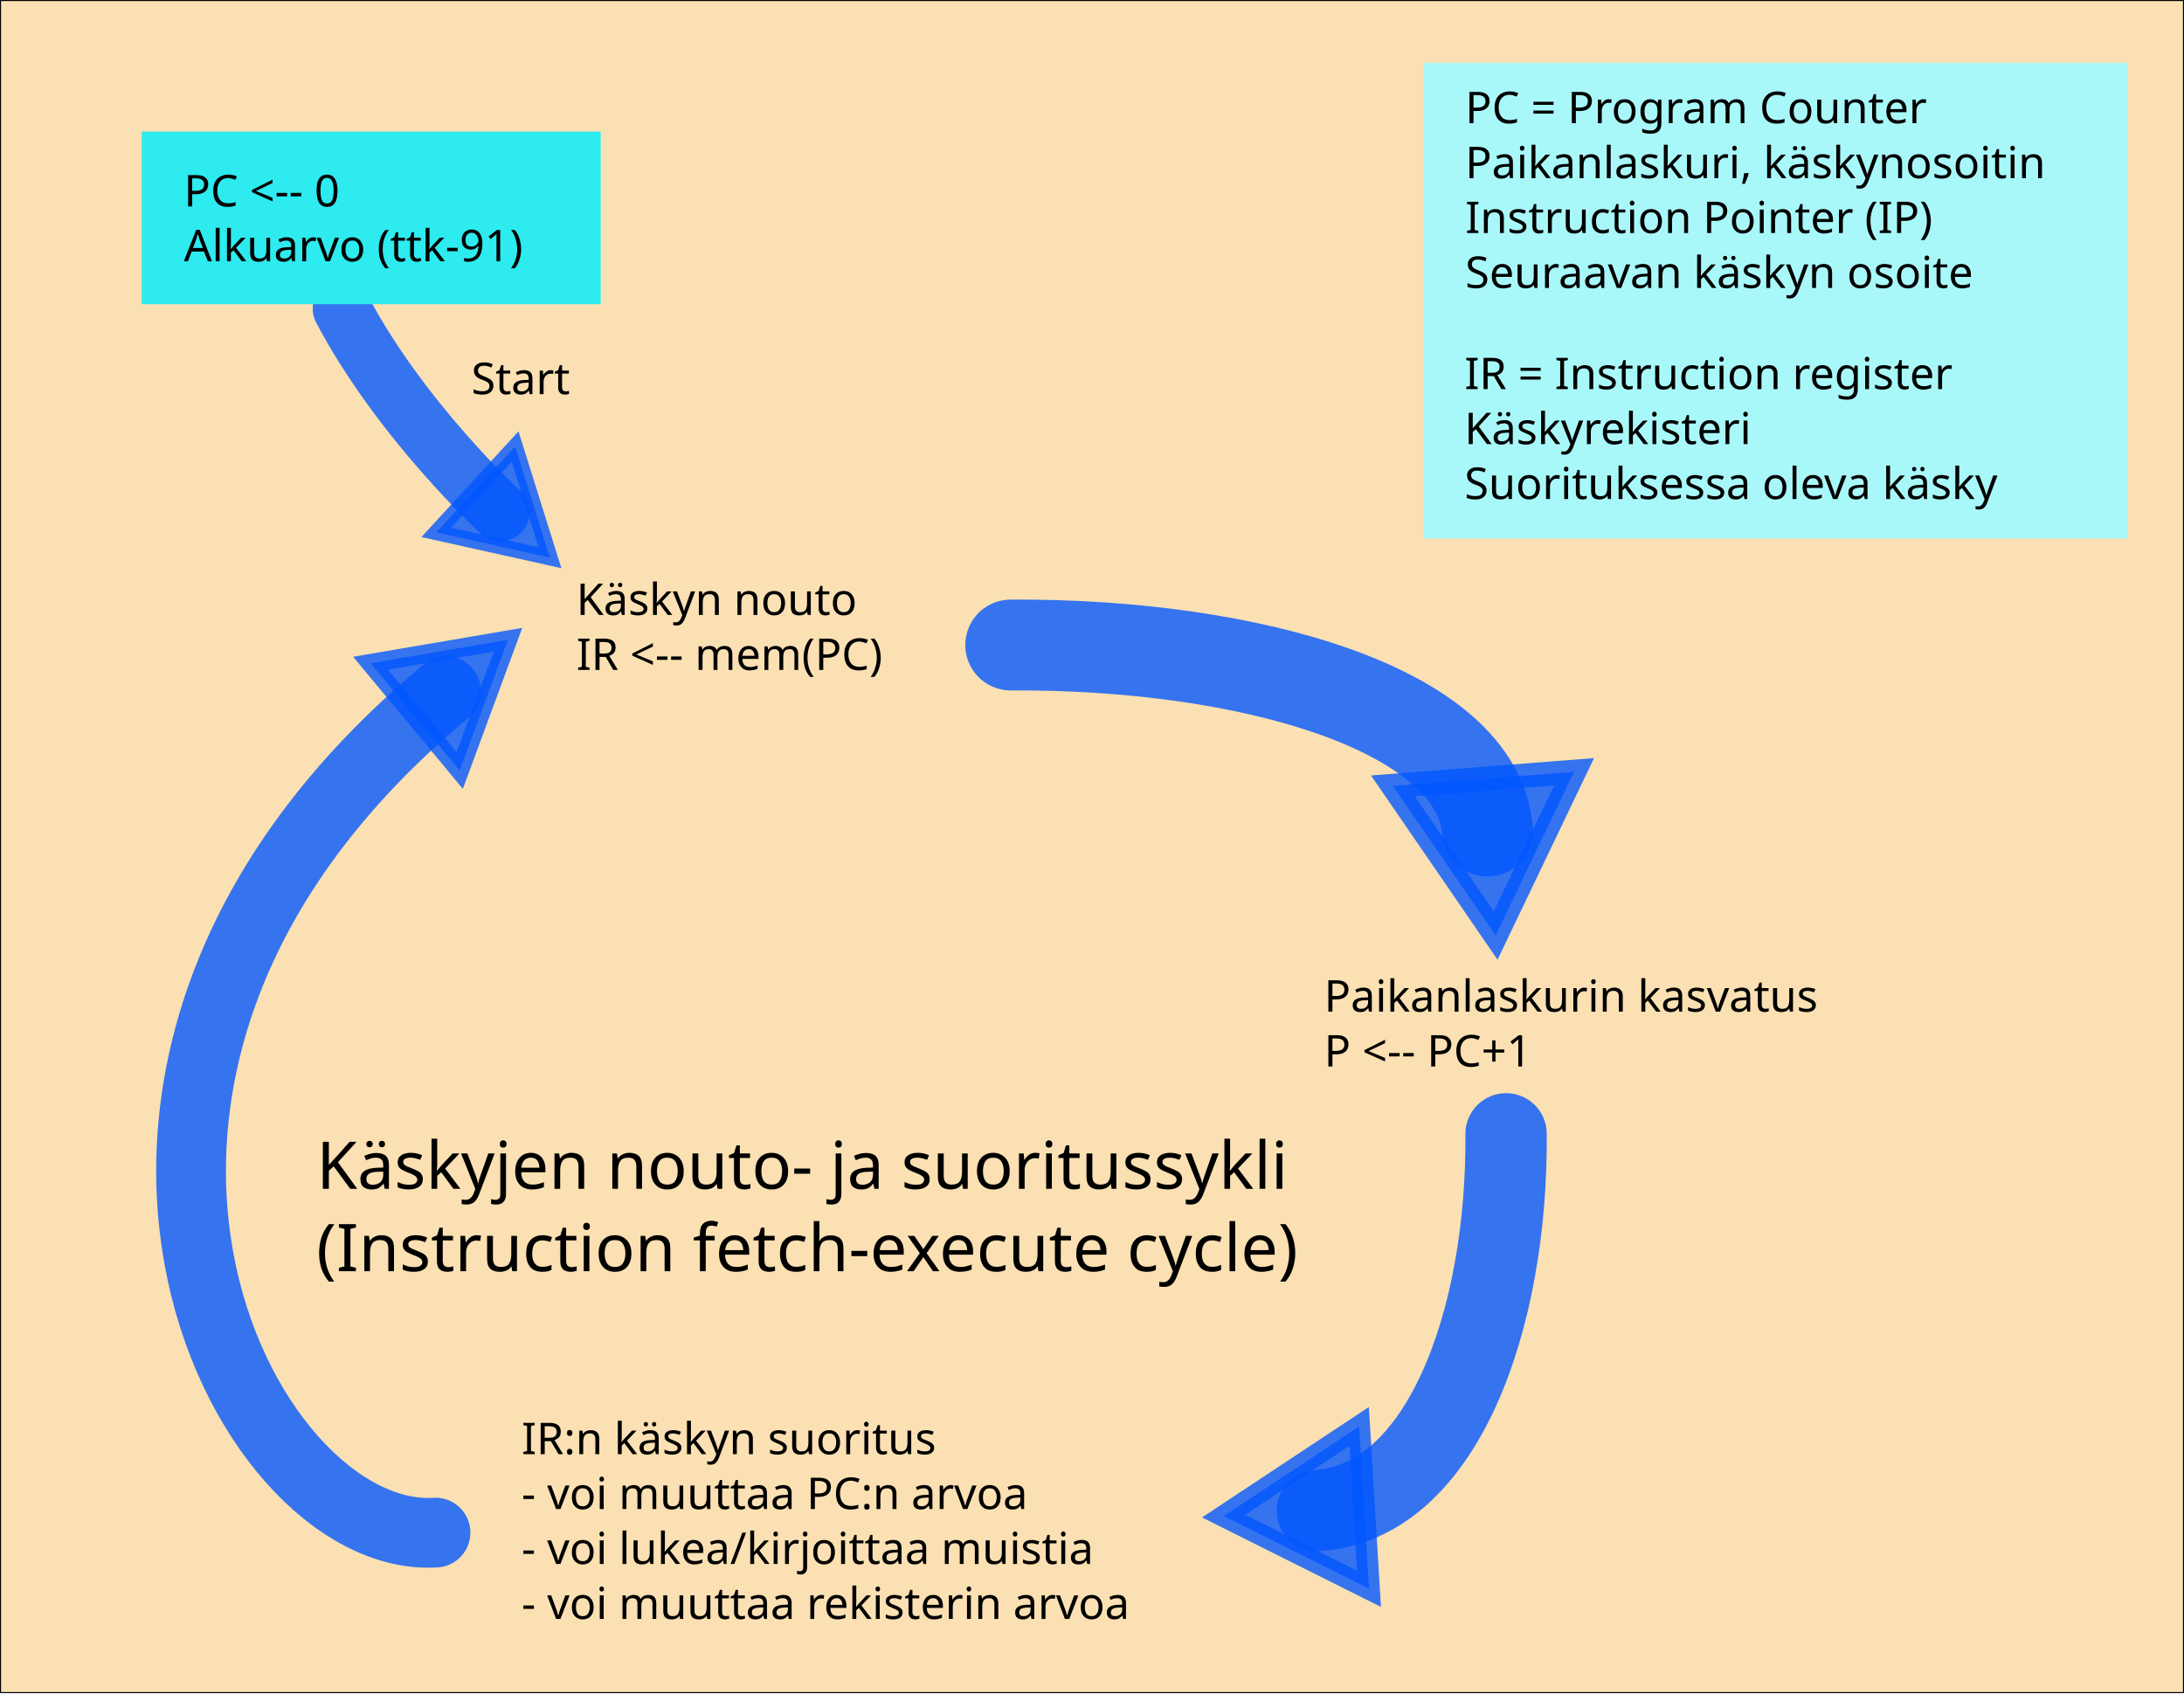
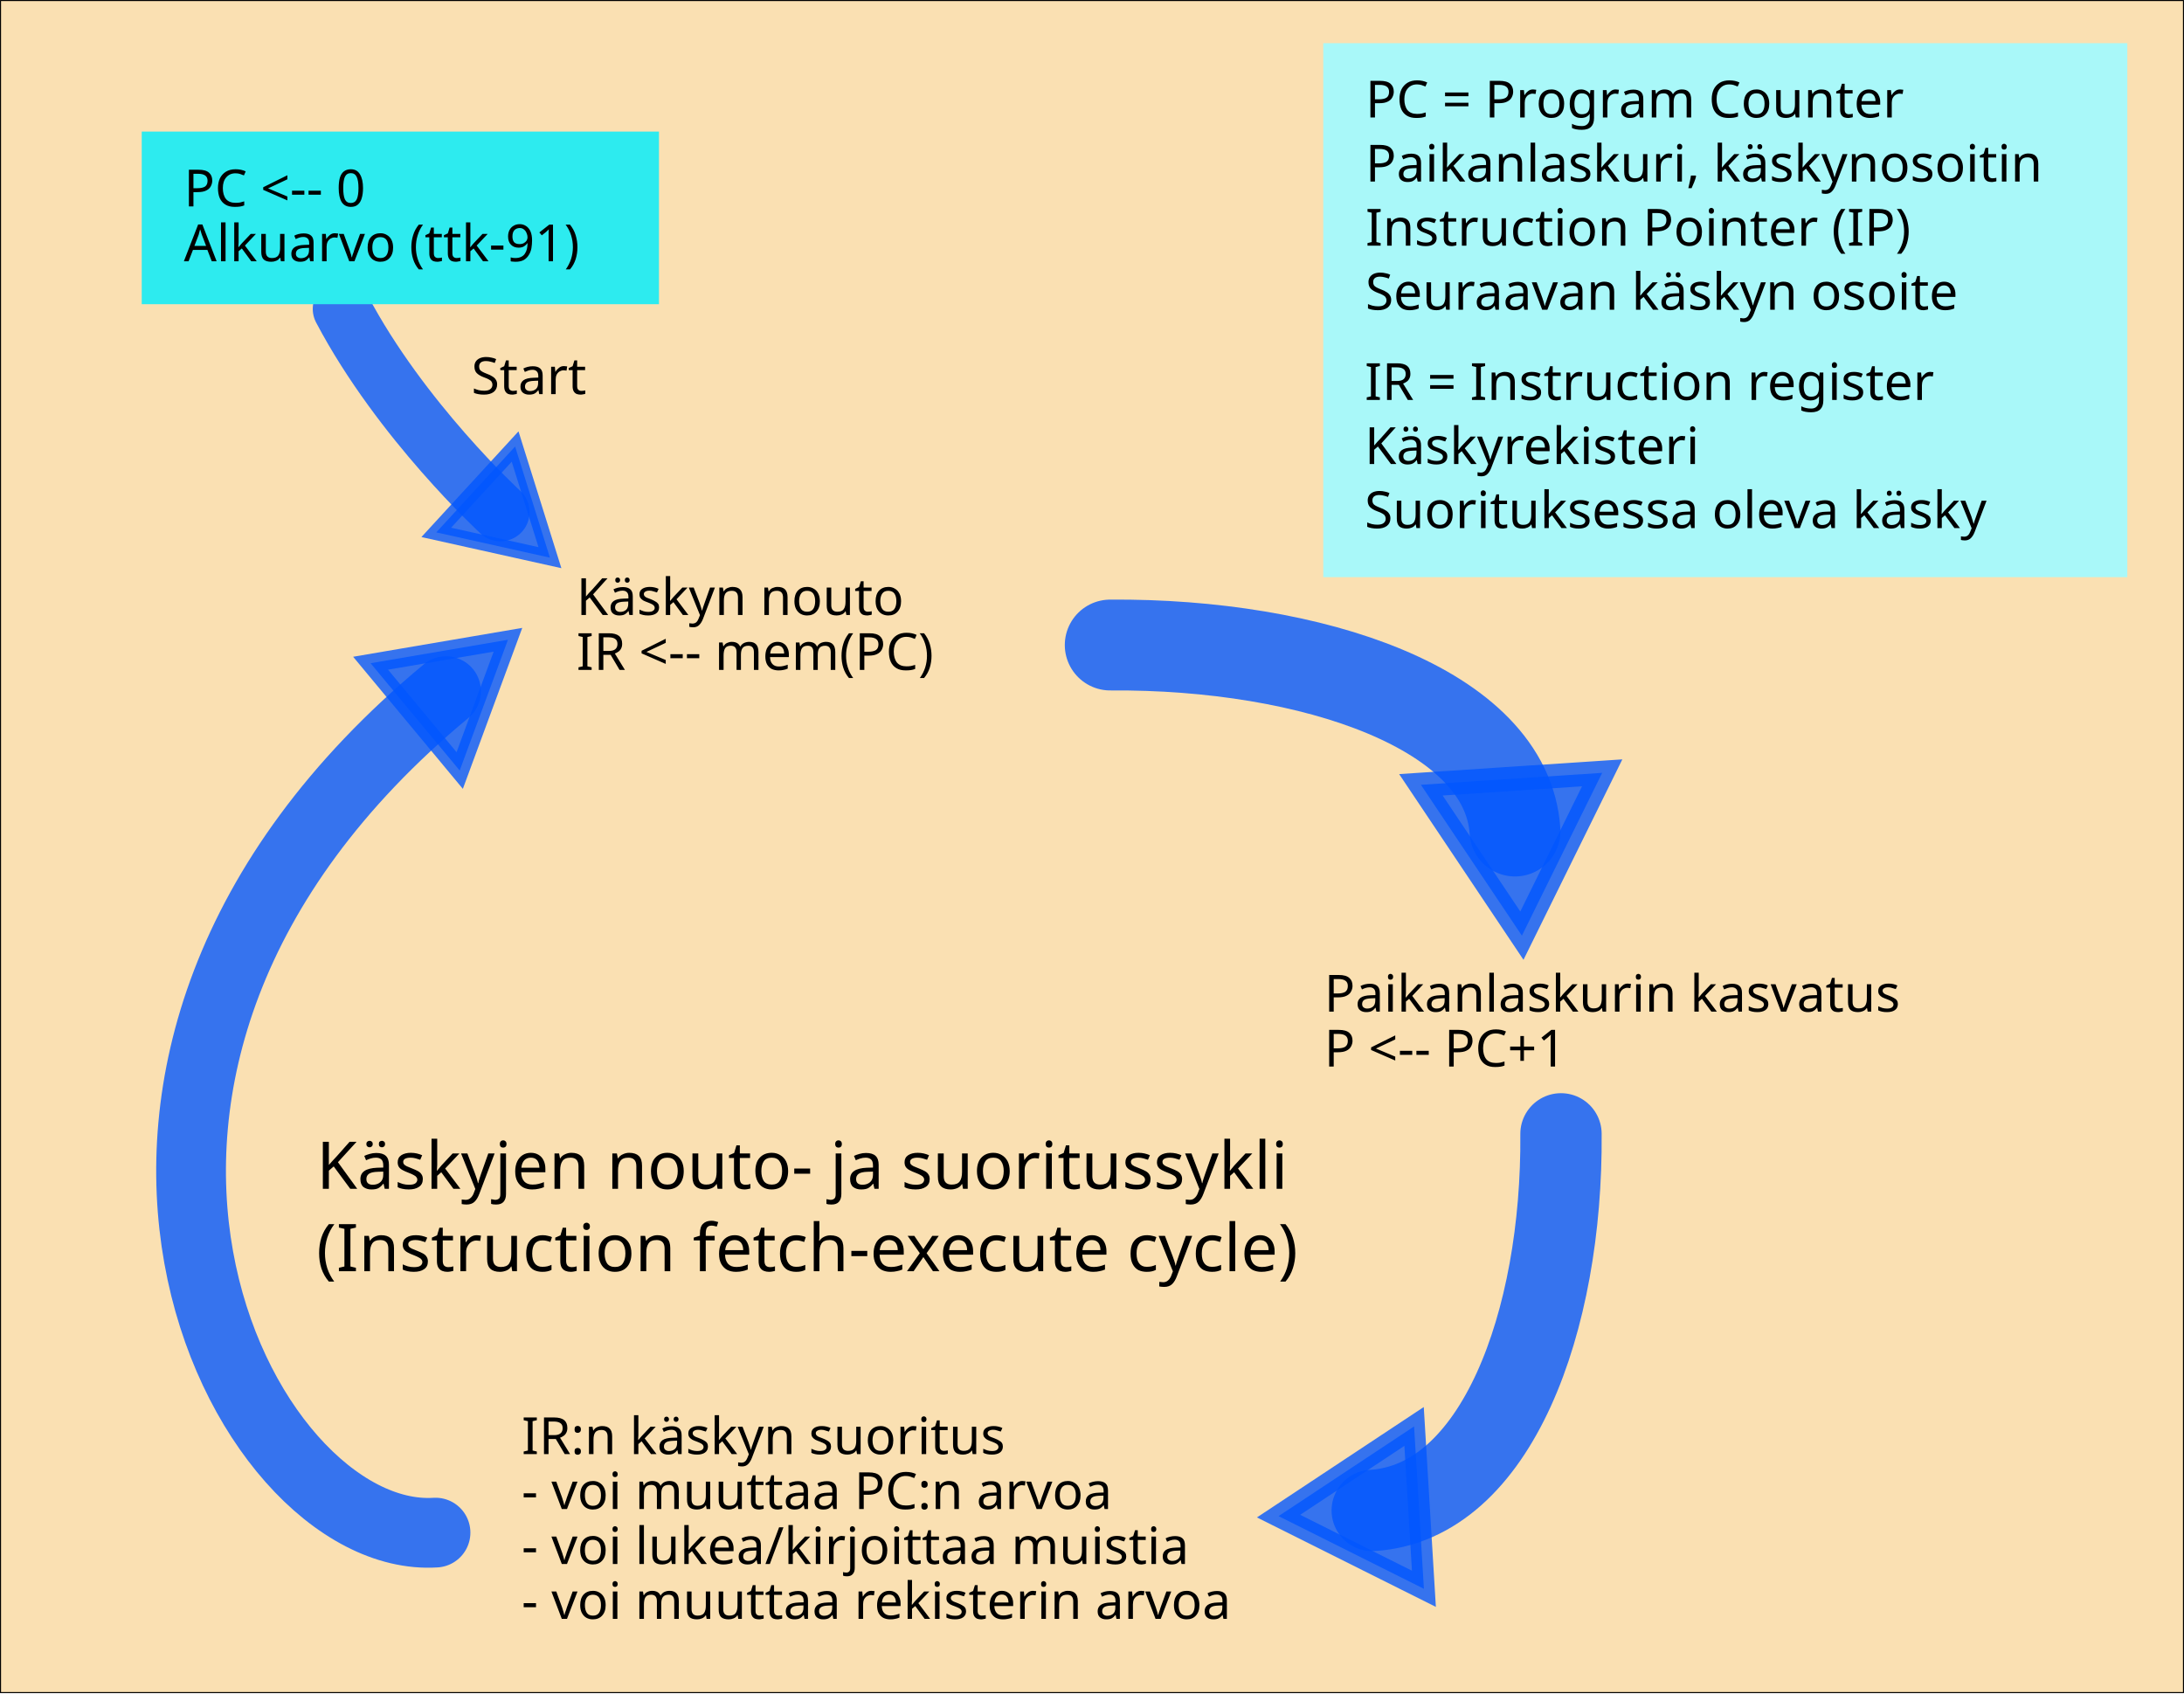
<svg xmlns="http://www.w3.org/2000/svg" id="svg67" version="1.1" viewBox="0 0 210.441 163.134" height="163.134mm" width="210.441mm">
  <defs id="defs61">
    <marker style="overflow:visible" id="DotS" refX="0" refY="0" orient="auto">
      <path transform="matrix(0.2,0,0,0.2,1.48,0.2)" style="fill:#0056ff;fill-opacity:0.784;fill-rule:evenodd;stroke:#0056ff;stroke-width:1pt;stroke-opacity:0.784" d="m -2.5,-1 c 0,2.76 -2.24,5 -5,5 -2.76,0 -5,-2.24 -5,-5 0,-2.76 2.24,-5 5,-5 2.76,0 5,2.24 5,5 z" id="path1213" />
    </marker>
    <marker style="overflow:visible" id="TriangleOutS" refX="0" refY="0" orient="auto">
      <path transform="scale(0.2)" style="fill:#0056ff;fill-opacity:0.784;fill-rule:evenodd;stroke:#0056ff;stroke-width:1pt;stroke-opacity:0.784" d="M 5.77,0 -2.88,5 V -5 Z" id="path1294" />
    </marker>
    <marker style="overflow:visible" id="DotS-5" refX="0" refY="0" orient="auto">
      <path transform="matrix(0.2,0,0,0.2,1.48,0.2)" style="fill:#0056ff;fill-opacity:0.784;fill-rule:evenodd;stroke:#0056ff;stroke-width:1pt;stroke-opacity:0.784" d="m -2.5,-1 c 0,2.76 -2.24,5 -5,5 -2.76,0 -5,-2.24 -5,-5 0,-2.76 2.24,-5 5,-5 2.76,0 5,2.24 5,5 z" id="path1213-3" />
    </marker>
    <marker style="overflow:visible" id="TriangleOutS-1" refX="0" refY="0" orient="auto">
      <path transform="scale(0.2)" style="fill:#0056ff;fill-opacity:0.784;fill-rule:evenodd;stroke:#0056ff;stroke-width:1pt;stroke-opacity:0.784" d="M 5.77,0 -2.88,5 V -5 Z" id="path1294-2" />
    </marker>
    <marker style="overflow:visible" id="DotS-5-1" refX="0" refY="0" orient="auto">
      <path transform="matrix(0.2,0,0,0.2,1.48,0.2)" style="fill:#0056ff;fill-opacity:0.785;fill-rule:evenodd;stroke:#0056ff;stroke-width:1pt;stroke-opacity:0.785" d="m -2.5,-1 c 0,2.76 -2.24,5 -5,5 -2.76,0 -5,-2.24 -5,-5 0,-2.76 2.24,-5 5,-5 2.76,0 5,2.24 5,5 z" id="path1213-3-2" />
    </marker>
    <marker style="overflow:visible" id="TriangleOutS-1-2" refX="0" refY="0" orient="auto">
      <path transform="scale(0.2)" style="fill:#0056ff;fill-opacity:0.785;fill-rule:evenodd;stroke:#0056ff;stroke-width:1pt;stroke-opacity:0.785" d="M 5.77,0 -2.88,5 V -5 Z" id="path1294-2-1" />
    </marker>
    <marker style="overflow:visible" id="DotS-4" refX="0" refY="0" orient="auto">
      <path transform="matrix(0.2,0,0,0.2,1.48,0.2)" style="fill:#0056ff;fill-opacity:0.784;fill-rule:evenodd;stroke:#0056ff;stroke-width:1pt;stroke-opacity:0.784" d="m -2.5,-1 c 0,2.76 -2.24,5 -5,5 -2.76,0 -5,-2.24 -5,-5 0,-2.76 2.24,-5 5,-5 2.76,0 5,2.24 5,5 z" id="path1213-1" />
    </marker>
    <marker style="overflow:visible" id="TriangleOutS-6" refX="0" refY="0" orient="auto">
      <path transform="scale(0.2)" style="fill:#0056ff;fill-opacity:0.784;fill-rule:evenodd;stroke:#0056ff;stroke-width:1pt;stroke-opacity:0.784" d="M 5.77,0 -2.88,5 V -5 Z" id="path1294-4" />
    </marker>
  </defs>
  <g transform="translate(0.05000001,-14.44611)" id="layer1">
    <rect y="14.496" x="0" height="163.034" width="210.341" id="rect16130" style="opacity:1;fill:#f9d79d;fill-opacity:0.784;stroke:#000000;stroke-width:0.1;stroke-linecap:round;stroke-linejoin:round;stroke-miterlimit:4;stroke-dasharray:none;stroke-opacity:1" />
    <path id="path1434-4" d="M 32.894,44.212 C 38.56,54.97 48.167,63.794 48.167,63.794" style="fill:none;fill-opacity:1;stroke:#0056ff;stroke-width:5.616;stroke-linecap:round;stroke-linejoin:miter;stroke-miterlimit:4;stroke-dasharray:none;stroke-opacity:0.784;marker-mid:url(#DotS-4);marker-end:url(#TriangleOutS-6)" />
-     <text id="text1042" y="73.698" x="55.487" style="font-style:normal;font-variant:normal;font-weight:normal;font-stretch:normal;font-size:4.233px;line-height:1.25;font-family:sans-serif;-inkscape-font-specification:'sans-serif, Normal';font-variant-ligatures:normal;font-variant-caps:normal;font-variant-numeric:normal;font-feature-settings:normal;text-align:start;letter-spacing:0px;word-spacing:0px;writing-mode:lr-tb;text-anchor:start;fill:#000000;fill-opacity:1;stroke:none;stroke-width:0.265" xml:space="preserve">
+     <text id="text1042" y="73.698" x="55.487" style="font-style:normal;font-variant:normal;font-weight:normal;font-stretch:normal;font-size:4.939px;line-height:1.25;font-family:sans-serif;-inkscape-font-specification:'sans-serif, Normal';font-variant-ligatures:normal;font-variant-caps:normal;font-variant-numeric:normal;font-feature-settings:normal;text-align:start;letter-spacing:0px;word-spacing:0px;writing-mode:lr;text-anchor:start;fill:#000000;fill-opacity:1;stroke:none;stroke-width:0.265;" xml:space="preserve">
      <tspan y="73.698" x="55.487" id="tspan957">Käskyn nouto</tspan>
      <tspan y="78.99" x="55.487" id="tspan959">IR &lt;-- mem(PC)</tspan>
    </text>
-     <text id="text1054" y="111.916" x="127.541" style="font-style:normal;font-variant:normal;font-weight:normal;font-stretch:normal;font-size:4.233px;line-height:1.25;font-family:sans-serif;-inkscape-font-specification:'sans-serif, Normal';font-variant-ligatures:normal;font-variant-caps:normal;font-variant-numeric:normal;font-feature-settings:normal;text-align:start;letter-spacing:0px;word-spacing:0px;writing-mode:lr-tb;text-anchor:start;fill:#000000;fill-opacity:1;stroke:none;stroke-width:0.265" xml:space="preserve">
+     <text id="text1054" y="111.916" x="127.541" style="font-style:normal;font-variant:normal;font-weight:normal;font-stretch:normal;font-size:4.939px;line-height:1.25;font-family:sans-serif;-inkscape-font-specification:'sans-serif, Normal';font-variant-ligatures:normal;font-variant-caps:normal;font-variant-numeric:normal;font-feature-settings:normal;text-align:start;letter-spacing:0px;word-spacing:0px;writing-mode:lr;text-anchor:start;fill:#000000;fill-opacity:1;stroke:none;stroke-width:0.265;" xml:space="preserve">
      <tspan y="111.916" x="127.541" id="tspan1161">Paikanlaskurin kasvatus</tspan>
      <tspan id="tspan1165" y="117.207" x="127.541">P &lt;-- PC+1 </tspan>
    </text>
-     <text id="text1090" y="154.551" x="50.207" style="font-style:normal;font-variant:normal;font-weight:normal;font-stretch:normal;font-size:4.233px;line-height:1.25;font-family:sans-serif;-inkscape-font-specification:'sans-serif, Normal';font-variant-ligatures:normal;font-variant-caps:normal;font-variant-numeric:normal;font-feature-settings:normal;text-align:start;letter-spacing:0px;word-spacing:0px;writing-mode:lr-tb;text-anchor:start;fill:#000000;fill-opacity:1;stroke:none;stroke-width:0.265" xml:space="preserve">
-       <tspan style="stroke-width:0.265" id="tspan1072" y="154.551" x="50.207">
-         <tspan style="stroke-width:0.265" id="tspan1068" y="154.551" x="50.207">IR:n käskyn suoritus</tspan>
-         <tspan style="stroke-width:0.265" id="tspan1070" y="154.551" x="94.458" dx="0" />
+     <text id="text1090" y="154.551" x="50.207" style="font-style:normal;font-variant:normal;font-weight:normal;font-stretch:normal;font-size:4.939px;line-height:1.25;font-family:sans-serif;-inkscape-font-specification:'sans-serif, Normal';font-variant-ligatures:normal;font-variant-caps:normal;font-variant-numeric:normal;font-feature-settings:normal;text-align:start;letter-spacing:0px;word-spacing:0px;writing-mode:lr;text-anchor:start;fill:#000000;fill-opacity:1;stroke:none;stroke-width:0.265;" xml:space="preserve">
+       <tspan style="stroke-width:0.265;-inkscape-font-specification:'sans-serif, Normal';font-family:sans-serif;font-weight:normal;font-style:normal;font-stretch:normal;font-variant:normal;font-size:4.939px;text-anchor:start;text-align:start;writing-mode:lr;font-variant-ligatures:normal;font-variant-caps:normal;font-variant-numeric:normal;font-feature-settings:normal;" id="tspan1072" y="154.551" x="50.207">
+         <tspan style="stroke-width:0.265;-inkscape-font-specification:'sans-serif, Normal';font-family:sans-serif;font-weight:normal;font-style:normal;font-stretch:normal;font-variant:normal;font-size:4.939px;text-anchor:start;text-align:start;writing-mode:lr;font-variant-ligatures:normal;font-variant-caps:normal;font-variant-numeric:normal;font-feature-settings:normal;" id="tspan1068" y="154.551" x="50.207">IR:n käskyn suoritus</tspan>
+         <tspan style="stroke-width:0.265;-inkscape-font-specification:'sans-serif, Normal';font-family:sans-serif;font-weight:normal;font-style:normal;font-stretch:normal;font-variant:normal;font-size:4.939px;text-anchor:start;text-align:start;writing-mode:lr;font-variant-ligatures:normal;font-variant-caps:normal;font-variant-numeric:normal;font-feature-settings:normal;" id="tspan1070" y="154.551" x="94.458" dx="0" />
      </tspan>
-       <tspan style="stroke-width:0.265" id="tspan1078" y="159.843" x="50.207">
-         <tspan style="stroke-width:0.265" id="tspan1074" y="159.843" x="50.207">- voi muuttaa PC:n arvoa</tspan>
-         <tspan style="stroke-width:0.265" id="tspan1076" y="159.843" x="104.273" dx="0" />
+       <tspan style="stroke-width:0.265;-inkscape-font-specification:'sans-serif, Normal';font-family:sans-serif;font-weight:normal;font-style:normal;font-stretch:normal;font-variant:normal;font-size:4.939px;text-anchor:start;text-align:start;writing-mode:lr;font-variant-ligatures:normal;font-variant-caps:normal;font-variant-numeric:normal;font-feature-settings:normal;" id="tspan1078" y="159.843" x="50.207">
+         <tspan style="stroke-width:0.265;-inkscape-font-specification:'sans-serif, Normal';font-family:sans-serif;font-weight:normal;font-style:normal;font-stretch:normal;font-variant:normal;font-size:4.939px;text-anchor:start;text-align:start;writing-mode:lr;font-variant-ligatures:normal;font-variant-caps:normal;font-variant-numeric:normal;font-feature-settings:normal;" id="tspan1074" y="159.843" x="50.207">- voi muuttaa PC:n arvoa</tspan>
+         <tspan style="stroke-width:0.265;-inkscape-font-specification:'sans-serif, Normal';font-family:sans-serif;font-weight:normal;font-style:normal;font-stretch:normal;font-variant:normal;font-size:4.939px;text-anchor:start;text-align:start;writing-mode:lr;font-variant-ligatures:normal;font-variant-caps:normal;font-variant-numeric:normal;font-feature-settings:normal;" id="tspan1076" y="159.843" x="104.273" dx="0" />
      </tspan>
-       <tspan style="stroke-width:0.265" id="tspan1084" y="165.135" x="50.207">
-         <tspan style="stroke-width:0.265" id="tspan1080" y="165.135" x="50.207">- voi lukea/kirjoittaa muistia</tspan>
-         <tspan style="stroke-width:0.265" id="tspan1082" y="165.135" x="110.772" dx="0" />
+       <tspan style="stroke-width:0.265;-inkscape-font-specification:'sans-serif, Normal';font-family:sans-serif;font-weight:normal;font-style:normal;font-stretch:normal;font-variant:normal;font-size:4.939px;text-anchor:start;text-align:start;writing-mode:lr;font-variant-ligatures:normal;font-variant-caps:normal;font-variant-numeric:normal;font-feature-settings:normal;" id="tspan1084" y="165.135" x="50.207">
+         <tspan style="stroke-width:0.265;-inkscape-font-specification:'sans-serif, Normal';font-family:sans-serif;font-weight:normal;font-style:normal;font-stretch:normal;font-variant:normal;font-size:4.939px;text-anchor:start;text-align:start;writing-mode:lr;font-variant-ligatures:normal;font-variant-caps:normal;font-variant-numeric:normal;font-feature-settings:normal;" id="tspan1080" y="165.135" x="50.207">- voi lukea/kirjoittaa muistia</tspan>
+         <tspan style="stroke-width:0.265;-inkscape-font-specification:'sans-serif, Normal';font-family:sans-serif;font-weight:normal;font-style:normal;font-stretch:normal;font-variant:normal;font-size:4.939px;text-anchor:start;text-align:start;writing-mode:lr;font-variant-ligatures:normal;font-variant-caps:normal;font-variant-numeric:normal;font-feature-settings:normal;" id="tspan1082" y="165.135" x="110.772" dx="0" />
      </tspan>
-       <tspan style="stroke-width:0.265" id="tspan1088" y="170.426" x="50.207">
-         <tspan style="stroke-width:0.265" id="tspan1086" y="170.426" x="50.207">- voi muuttaa rekisterin arvoa</tspan>
+       <tspan style="stroke-width:0.265;-inkscape-font-specification:'sans-serif, Normal';font-family:sans-serif;font-weight:normal;font-style:normal;font-stretch:normal;font-variant:normal;font-size:4.939px;text-anchor:start;text-align:start;writing-mode:lr;font-variant-ligatures:normal;font-variant-caps:normal;font-variant-numeric:normal;font-feature-settings:normal;" id="tspan1088" y="170.426" x="50.207">
+         <tspan style="stroke-width:0.265;-inkscape-font-specification:'sans-serif, Normal';font-family:sans-serif;font-weight:normal;font-style:normal;font-stretch:normal;font-variant:normal;font-size:4.939px;text-anchor:start;text-align:start;writing-mode:lr;font-variant-ligatures:normal;font-variant-caps:normal;font-variant-numeric:normal;font-feature-settings:normal;" id="tspan1086" y="170.426" x="50.207">- voi muuttaa rekisterin arvoa</tspan>
      </tspan>
    </text>
-     <text id="text952" y="52.422" x="45.369" style="font-style:normal;font-variant:normal;font-weight:normal;font-stretch:normal;font-size:4.233px;line-height:1.25;font-family:sans-serif;-inkscape-font-specification:'sans-serif, Normal';font-variant-ligatures:normal;font-variant-caps:normal;font-variant-numeric:normal;font-feature-settings:normal;text-align:start;letter-spacing:0px;word-spacing:0px;writing-mode:lr-tb;text-anchor:start;fill:#000000;fill-opacity:1;stroke:none;stroke-width:0.265" xml:space="preserve">
-       <tspan style="stroke-width:0.265" id="tspan950" y="52.422" x="45.369">
-         <tspan style="stroke-width:0.265" id="tspan948" y="52.422" x="45.369">Start</tspan>
+     <text id="text952" y="52.422" x="45.369" style="font-style:normal;font-variant:normal;font-weight:normal;font-stretch:normal;font-size:4.939px;line-height:1.25;font-family:sans-serif;-inkscape-font-specification:'sans-serif, Normal';font-variant-ligatures:normal;font-variant-caps:normal;font-variant-numeric:normal;font-feature-settings:normal;text-align:start;letter-spacing:0px;word-spacing:0px;writing-mode:lr;text-anchor:start;fill:#000000;fill-opacity:1;stroke:none;stroke-width:0.265;" xml:space="preserve">
+       <tspan style="stroke-width:0.265;-inkscape-font-specification:'sans-serif, Normal';font-family:sans-serif;font-weight:normal;font-style:normal;font-stretch:normal;font-variant:normal;font-size:4.939px;text-anchor:start;text-align:start;writing-mode:lr;font-variant-ligatures:normal;font-variant-caps:normal;font-variant-numeric:normal;font-feature-settings:normal;" id="tspan950" y="52.422" x="45.369">
+         <tspan style="stroke-width:0.265;-inkscape-font-specification:'sans-serif, Normal';font-family:sans-serif;font-weight:normal;font-style:normal;font-stretch:normal;font-variant:normal;font-size:4.939px;text-anchor:start;text-align:start;writing-mode:lr;font-variant-ligatures:normal;font-variant-caps:normal;font-variant-numeric:normal;font-feature-settings:normal;" id="tspan948" y="52.422" x="45.369">Start</tspan>
      </tspan>
    </text>
    <g transform="translate(-18.89881,6.425595)" id="g1140">
-       <rect style="opacity:1;fill:#2debef;fill-opacity:1;stroke:none;stroke-width:0.23;stroke-opacity:1" id="rect1124" width="44.223" height="16.631" x="32.506" y="20.699" />
-       <text id="text946" y="27.904" x="36.566" style="font-style:normal;font-variant:normal;font-weight:normal;font-stretch:normal;font-size:4.233px;line-height:1.25;font-family:sans-serif;-inkscape-font-specification:'sans-serif, Normal';font-variant-ligatures:normal;font-variant-caps:normal;font-variant-numeric:normal;font-feature-settings:normal;text-align:start;letter-spacing:0px;word-spacing:0px;writing-mode:lr-tb;text-anchor:start;fill:#000000;fill-opacity:1;stroke:none;stroke-width:0.265" xml:space="preserve">
-         <tspan style="stroke-width:0.265" id="tspan940" y="27.904" x="36.566">
-           <tspan style="stroke-width:0.265" id="tspan936" y="27.904" x="36.566">PC &lt;-- 0</tspan>
-           <tspan style="stroke-width:0.265" id="tspan938" y="27.904" x="55.07" dx="0" />
+       <rect style="opacity:1;fill:#2debef;fill-opacity:1;stroke:none;stroke-width:0.23;stroke-opacity:1" id="rect1124" width="49.836" height="16.631" x="32.506" y="20.699" />
+       <text id="text946" y="27.904" x="36.566" style="font-style:normal;font-variant:normal;font-weight:normal;font-stretch:normal;font-size:4.939px;line-height:1.25;font-family:sans-serif;-inkscape-font-specification:'sans-serif, Normal';font-variant-ligatures:normal;font-variant-caps:normal;font-variant-numeric:normal;font-feature-settings:normal;text-align:start;letter-spacing:0px;word-spacing:0px;writing-mode:lr;text-anchor:start;fill:#000000;fill-opacity:1;stroke:none;stroke-width:0.265;" xml:space="preserve">
+         <tspan style="stroke-width:0.265;-inkscape-font-specification:'sans-serif, Normal';font-family:sans-serif;font-weight:normal;font-style:normal;font-stretch:normal;font-variant:normal;font-size:4.939px;text-anchor:start;text-align:start;writing-mode:lr;font-variant-ligatures:normal;font-variant-caps:normal;font-variant-numeric:normal;font-feature-settings:normal;" id="tspan940" y="27.904" x="36.566">
+           <tspan style="stroke-width:0.265;-inkscape-font-specification:'sans-serif, Normal';font-family:sans-serif;font-weight:normal;font-style:normal;font-stretch:normal;font-variant:normal;font-size:4.939px;text-anchor:start;text-align:start;writing-mode:lr;font-variant-ligatures:normal;font-variant-caps:normal;font-variant-numeric:normal;font-feature-settings:normal;" id="tspan936" y="27.904" x="36.566">PC &lt;-- 0</tspan>
+           <tspan style="stroke-width:0.265;-inkscape-font-specification:'sans-serif, Normal';font-family:sans-serif;font-weight:normal;font-style:normal;font-stretch:normal;font-variant:normal;font-size:4.939px;text-anchor:start;text-align:start;writing-mode:lr;font-variant-ligatures:normal;font-variant-caps:normal;font-variant-numeric:normal;font-feature-settings:normal;" id="tspan938" y="27.904" x="55.07" dx="0" />
        </tspan>
-         <tspan style="stroke-width:0.265" id="tspan944" y="33.196" x="36.566">
-           <tspan style="stroke-width:0.265" id="tspan942" y="33.196" x="36.566">Alkuarvo (ttk-91)</tspan>
+         <tspan style="stroke-width:0.265;-inkscape-font-specification:'sans-serif, Normal';font-family:sans-serif;font-weight:normal;font-style:normal;font-stretch:normal;font-variant:normal;font-size:4.939px;text-anchor:start;text-align:start;writing-mode:lr;font-variant-ligatures:normal;font-variant-caps:normal;font-variant-numeric:normal;font-feature-settings:normal;" id="tspan944" y="33.196" x="36.566">
+           <tspan style="stroke-width:0.265;-inkscape-font-specification:'sans-serif, Normal';font-family:sans-serif;font-weight:normal;font-style:normal;font-stretch:normal;font-variant:normal;font-size:4.939px;text-anchor:start;text-align:start;writing-mode:lr;font-variant-ligatures:normal;font-variant-caps:normal;font-variant-numeric:normal;font-feature-settings:normal;" id="tspan942" y="33.196" x="36.566">Alkuarvo (ttk-91)</tspan>
        </tspan>
      </text>
    </g>
    <text id="text1066" y="128.986" x="30.449" style="font-style:normal;font-variant:normal;font-weight:normal;font-stretch:normal;font-size:6.35px;line-height:1.25;font-family:sans-serif;-inkscape-font-specification:'sans-serif, Normal';font-variant-ligatures:normal;font-variant-caps:normal;font-variant-numeric:normal;font-feature-settings:normal;text-align:start;letter-spacing:0px;word-spacing:0px;writing-mode:lr-tb;text-anchor:start;fill:#000000;fill-opacity:1;stroke:none;stroke-width:0.265" xml:space="preserve">
      <tspan style="stroke-width:0.265" id="tspan1060" y="128.986" x="30.449">
        <tspan style="stroke-width:0.265" id="tspan1056" y="128.986" x="30.449">Käskyjen nouto- ja suoritussykli</tspan>
        <tspan style="stroke-width:0.265" id="tspan1058" y="128.986" x="133.141" dx="0" />
      </tspan>
      <tspan style="stroke-width:0.265" id="tspan1064" y="136.923" x="30.449">
        <tspan style="stroke-width:0.265" id="tspan1062" y="136.923" x="30.449">(Instruction fetch-execute cycle)</tspan>
      </tspan>
    </text>
-     <path id="path1434" d="m 97.339,76.595 c 22.854,-0.146 45.026,6.131 45.943,17.922" style="fill:none;fill-opacity:1;stroke:#0056ff;stroke-width:8.753;stroke-linecap:round;stroke-linejoin:miter;stroke-miterlimit:4;stroke-dasharray:none;stroke-opacity:0.784;marker-mid:url(#DotS);marker-end:url(#TriangleOutS)" />
-     <path id="path1434-1" d="m 145.069,123.693 c 0.148,18.05 -6.222,35.562 -18.187,36.286" style="fill:none;fill-opacity:1;stroke:#0056ff;stroke-width:7.836;stroke-linecap:round;stroke-linejoin:miter;stroke-miterlimit:4;stroke-dasharray:none;stroke-opacity:0.784;marker-mid:url(#DotS-5);marker-end:url(#TriangleOutS-1)" />
+     <path id="path1434" d="m 106.926,76.595 c 19.401,-0.146 38.224,6.131 39.002,17.922" style="fill:none;fill-opacity:1;stroke:#0056ff;stroke-width:8.753;stroke-linecap:round;stroke-linejoin:miter;stroke-miterlimit:4;stroke-dasharray:none;stroke-opacity:0.784;marker-mid:url(#DotS);marker-end:url(#TriangleOutS)" />
+     <path id="path1434-1" d="m 150.36,123.693 c 0.148,18.05 -6.222,35.562 -18.187,36.286" style="fill:none;fill-opacity:1;stroke:#0056ff;stroke-width:7.836;stroke-linecap:round;stroke-linejoin:miter;stroke-miterlimit:4;stroke-dasharray:none;stroke-opacity:0.784;marker-mid:url(#DotS-5);marker-end:url(#TriangleOutS-1)" />
    <path id="path1434-1-1" d="M 41.915,162.114 C 23.199,163.304 -0.566,117.173 42.929,81.043" style="fill:none;fill-opacity:1;stroke:#0056ff;stroke-width:6.72;stroke-linecap:round;stroke-linejoin:round;stroke-miterlimit:4;stroke-dasharray:none;stroke-opacity:0.785;marker-mid:url(#DotS-5-1);marker-end:url(#TriangleOutS-1-2)" />
    <g id="g1029" transform="translate(14.61206,4.83786)">
-       <rect y="15.656" x="122.464" height="45.835" width="67.852" id="rect1142-9" style="opacity:1;fill:#a9f8f9;fill-opacity:1;stroke:none;stroke-width:0.268;stroke-opacity:1" />
-       <text xml:space="preserve" style="font-style:normal;font-variant:normal;font-weight:normal;font-stretch:normal;font-size:4.233px;line-height:1.25;font-family:sans-serif;-inkscape-font-specification:'sans-serif, Normal';font-variant-ligatures:normal;font-variant-caps:normal;font-variant-numeric:normal;font-feature-settings:normal;text-align:start;letter-spacing:0px;word-spacing:0px;writing-mode:lr-tb;text-anchor:start;fill:#000000;fill-opacity:1;stroke:none;stroke-width:0.265" x="126.524" y="21.478" id="text1040">
-         <tspan id="tspan1083" x="126.524" y="21.478">PC = Program Counter</tspan>
-         <tspan id="tspan1085" x="126.524" y="26.77">Paikanlaskuri, käskynosoitin</tspan>
-         <tspan id="tspan1087" x="126.524" y="32.062">Instruction Pointer (IP)</tspan>
-         <tspan id="tspan1089" x="126.524" y="37.353">Seuraavan käskyn osoite </tspan>
-       </text>
-       <text xml:space="preserve" style="font-style:normal;font-variant:normal;font-weight:normal;font-stretch:normal;font-size:4.233px;line-height:1.25;font-family:sans-serif;-inkscape-font-specification:'sans-serif, Normal';font-variant-ligatures:normal;font-variant-caps:normal;font-variant-numeric:normal;font-feature-settings:normal;text-align:start;letter-spacing:0px;word-spacing:0px;writing-mode:lr-tb;text-anchor:start;fill:#000000;fill-opacity:1;stroke:none;stroke-width:0.265" x="126.448" y="47.105" id="text1052">
-         <tspan id="tspan1091" x="126.448" y="47.105">IR = Instruction register</tspan>
-         <tspan id="tspan1093" x="126.448" y="52.397">Käskyrekisteri</tspan>
-         <tspan id="tspan1095" x="126.448" y="57.688">Suorituksessa oleva käsky</tspan>
-       </text>
+       <g transform="translate(-9.621703,-2.138156)" id="g1239">
+         <rect style="opacity:1;fill:#a9f8f9;fill-opacity:1;stroke:none;stroke-width:0.268;stroke-opacity:1" id="rect1142-9" width="77.474" height="51.447" x="122.464" y="15.907" />
+         <text id="text1040" y="23.066" x="126.524" style="font-style:normal;font-variant:normal;font-weight:normal;font-stretch:normal;font-size:4.939px;line-height:1.25;font-family:sans-serif;-inkscape-font-specification:'sans-serif, Normal';font-variant-ligatures:normal;font-variant-caps:normal;font-variant-numeric:normal;font-feature-settings:normal;text-align:start;letter-spacing:0px;word-spacing:0px;writing-mode:lr-tb;text-anchor:start;fill:#000000;fill-opacity:1;stroke:none;stroke-width:0.265" xml:space="preserve">
+           <tspan y="23.066" x="126.524" id="tspan1083">PC = Program Counter</tspan>
+           <tspan y="29.239" x="126.524" id="tspan1085">Paikanlaskuri, käskynosoitin</tspan>
+           <tspan y="35.413" x="126.524" id="tspan1087">Instruction Pointer (IP)</tspan>
+           <tspan y="41.587" x="126.524" id="tspan1089">Seuraavan käskyn osoite </tspan>
+         </text>
+         <text id="text1052" y="50.28" x="126.448" style="font-style:normal;font-variant:normal;font-weight:normal;font-stretch:normal;font-size:4.939px;line-height:1.25;font-family:sans-serif;-inkscape-font-specification:'sans-serif, Normal';font-variant-ligatures:normal;font-variant-caps:normal;font-variant-numeric:normal;font-feature-settings:normal;text-align:start;letter-spacing:0px;word-spacing:0px;writing-mode:lr-tb;text-anchor:start;fill:#000000;fill-opacity:1;stroke:none;stroke-width:0.265" xml:space="preserve">
+           <tspan y="50.28" x="126.448" id="tspan1091">IR = Instruction register</tspan>
+           <tspan y="56.454" x="126.448" id="tspan1093">Käskyrekisteri</tspan>
+           <tspan y="62.627" x="126.448" id="tspan1095">Suorituksessa oleva käsky</tspan>
+         </text>
+       </g>
    </g>
    <flowRoot style="fill:black;fill-opacity:1;stroke:none;font-family:sans-serif;font-style:normal;font-weight:normal;font-size:40px;line-height:1.25;letter-spacing:0px;word-spacing:0px" id="flowRoot987" xml:space="preserve">
      <flowRegion id="flowRegion989">
        <rect y="-16.795" x="401.031" height="195.97" width="306.076" id="rect991" />
      </flowRegion>
      <flowPara id="flowPara993" />
    </flowRoot>
  </g>
</svg>
